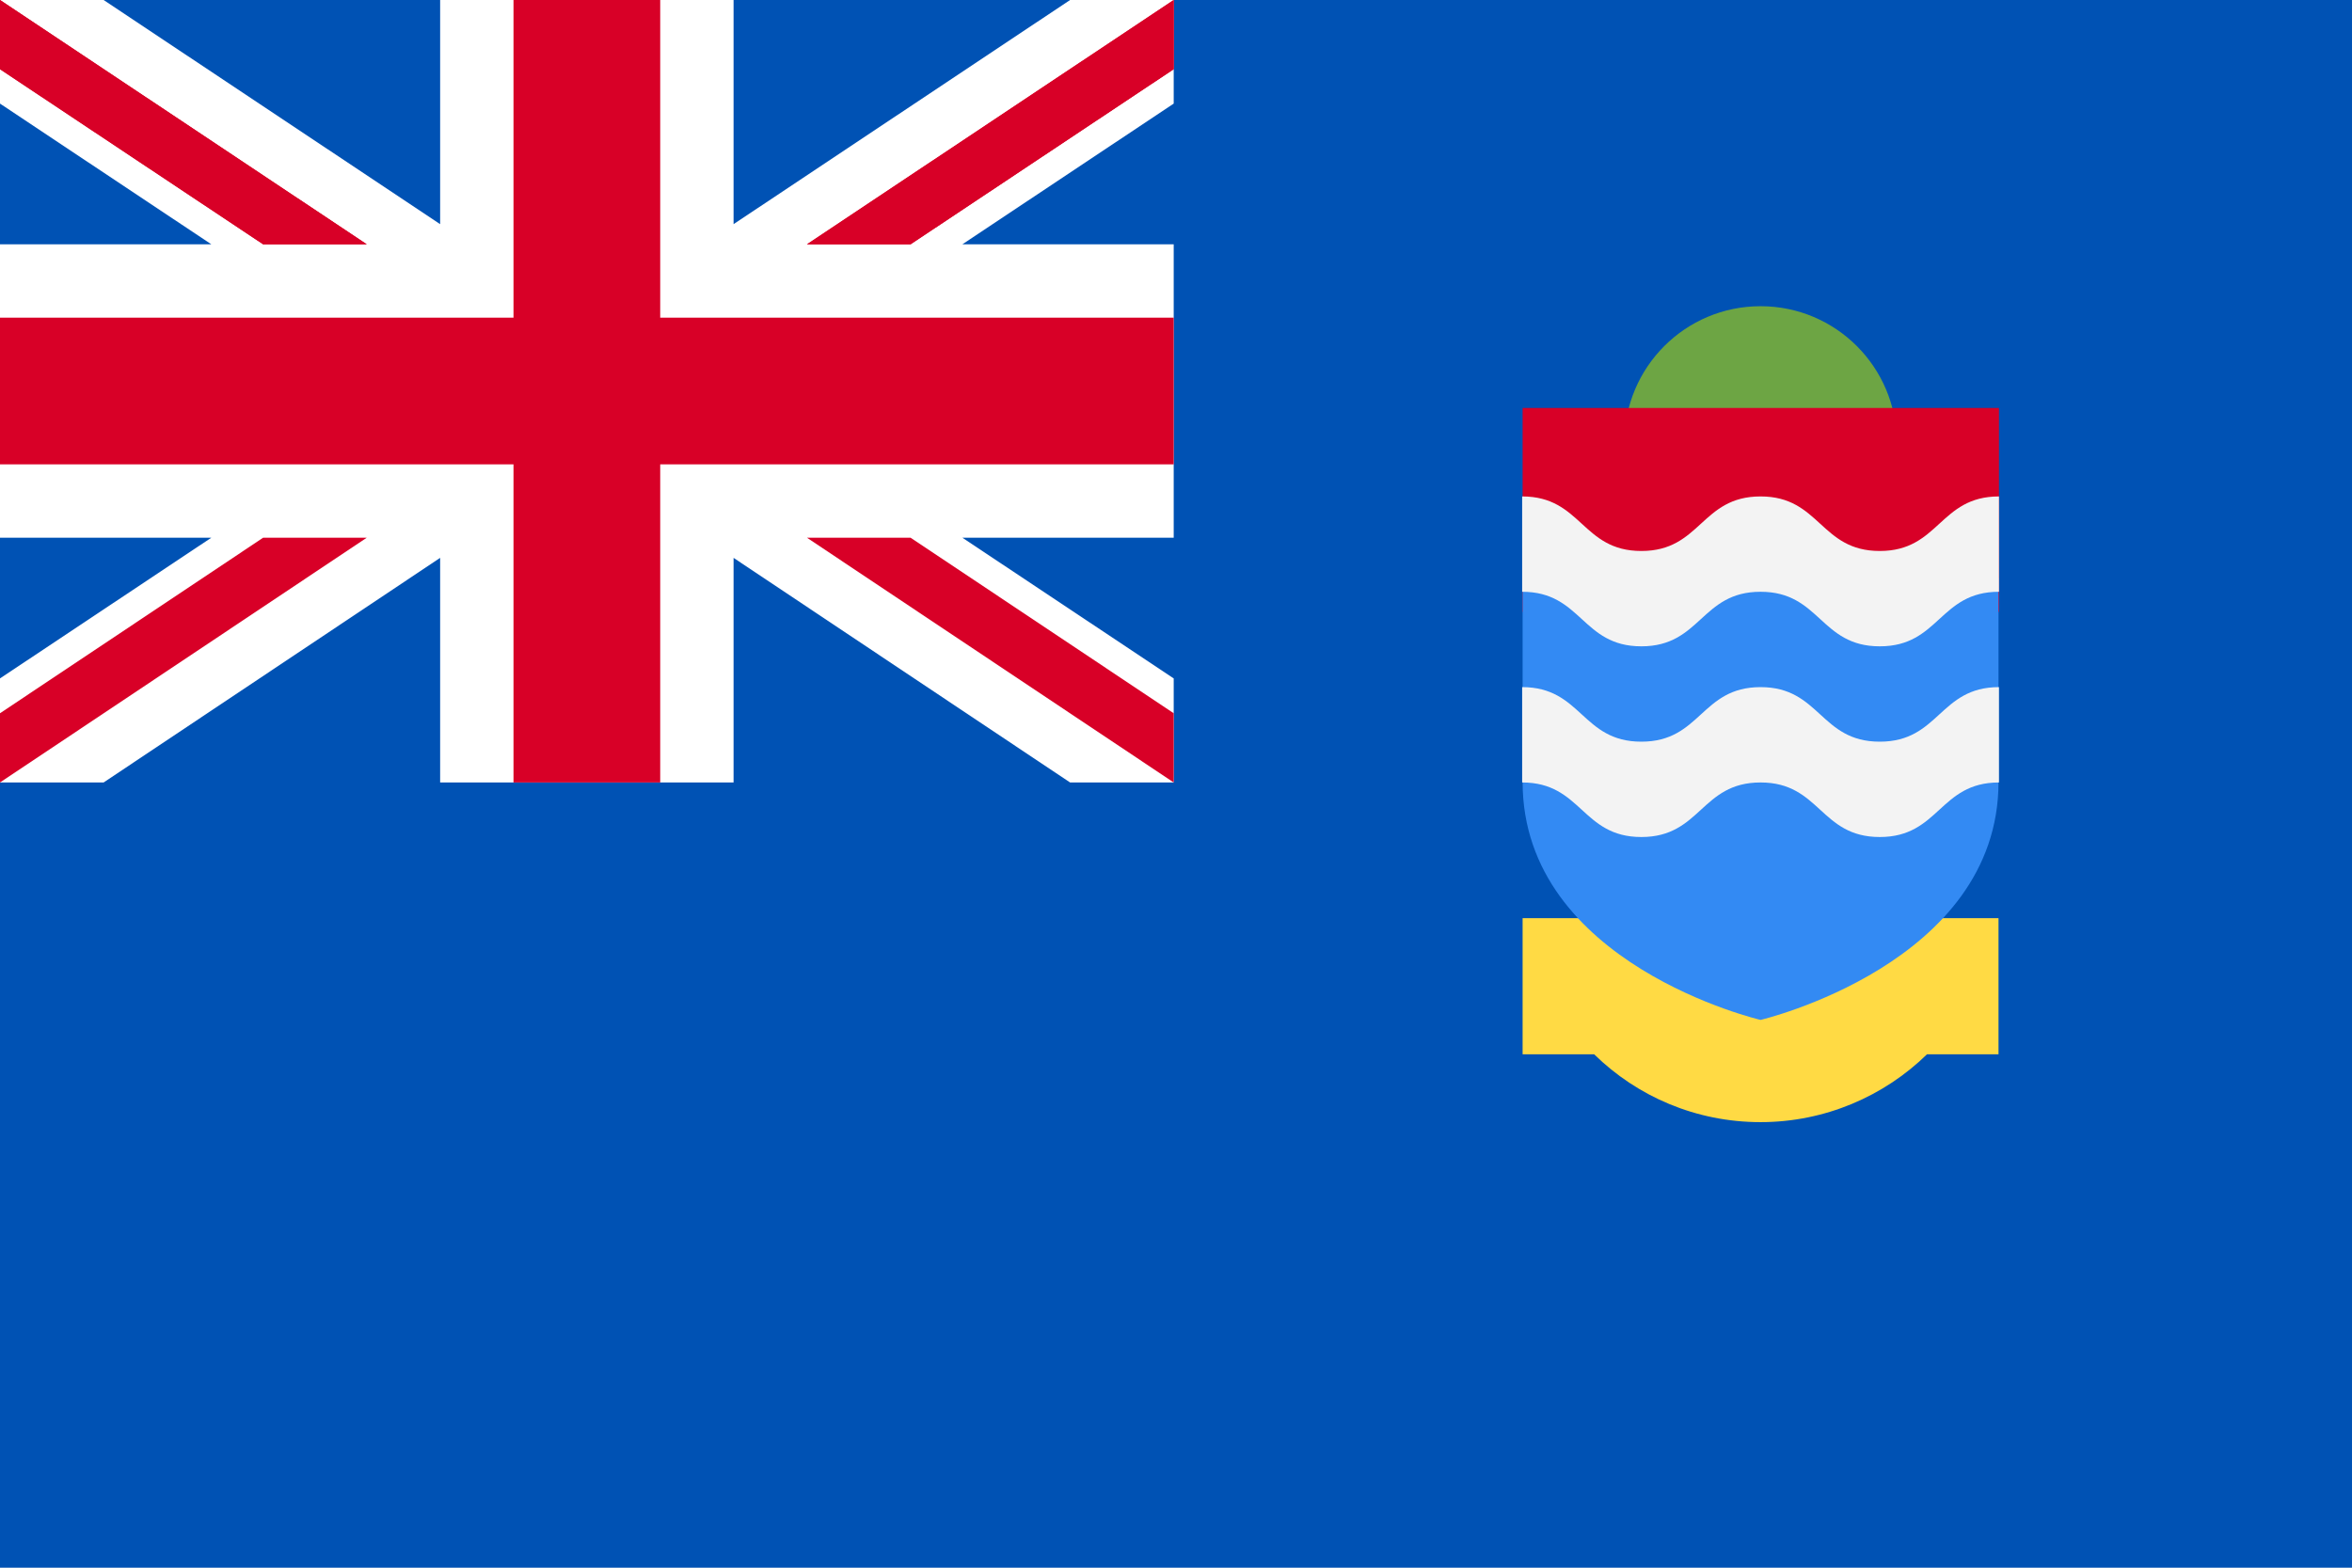
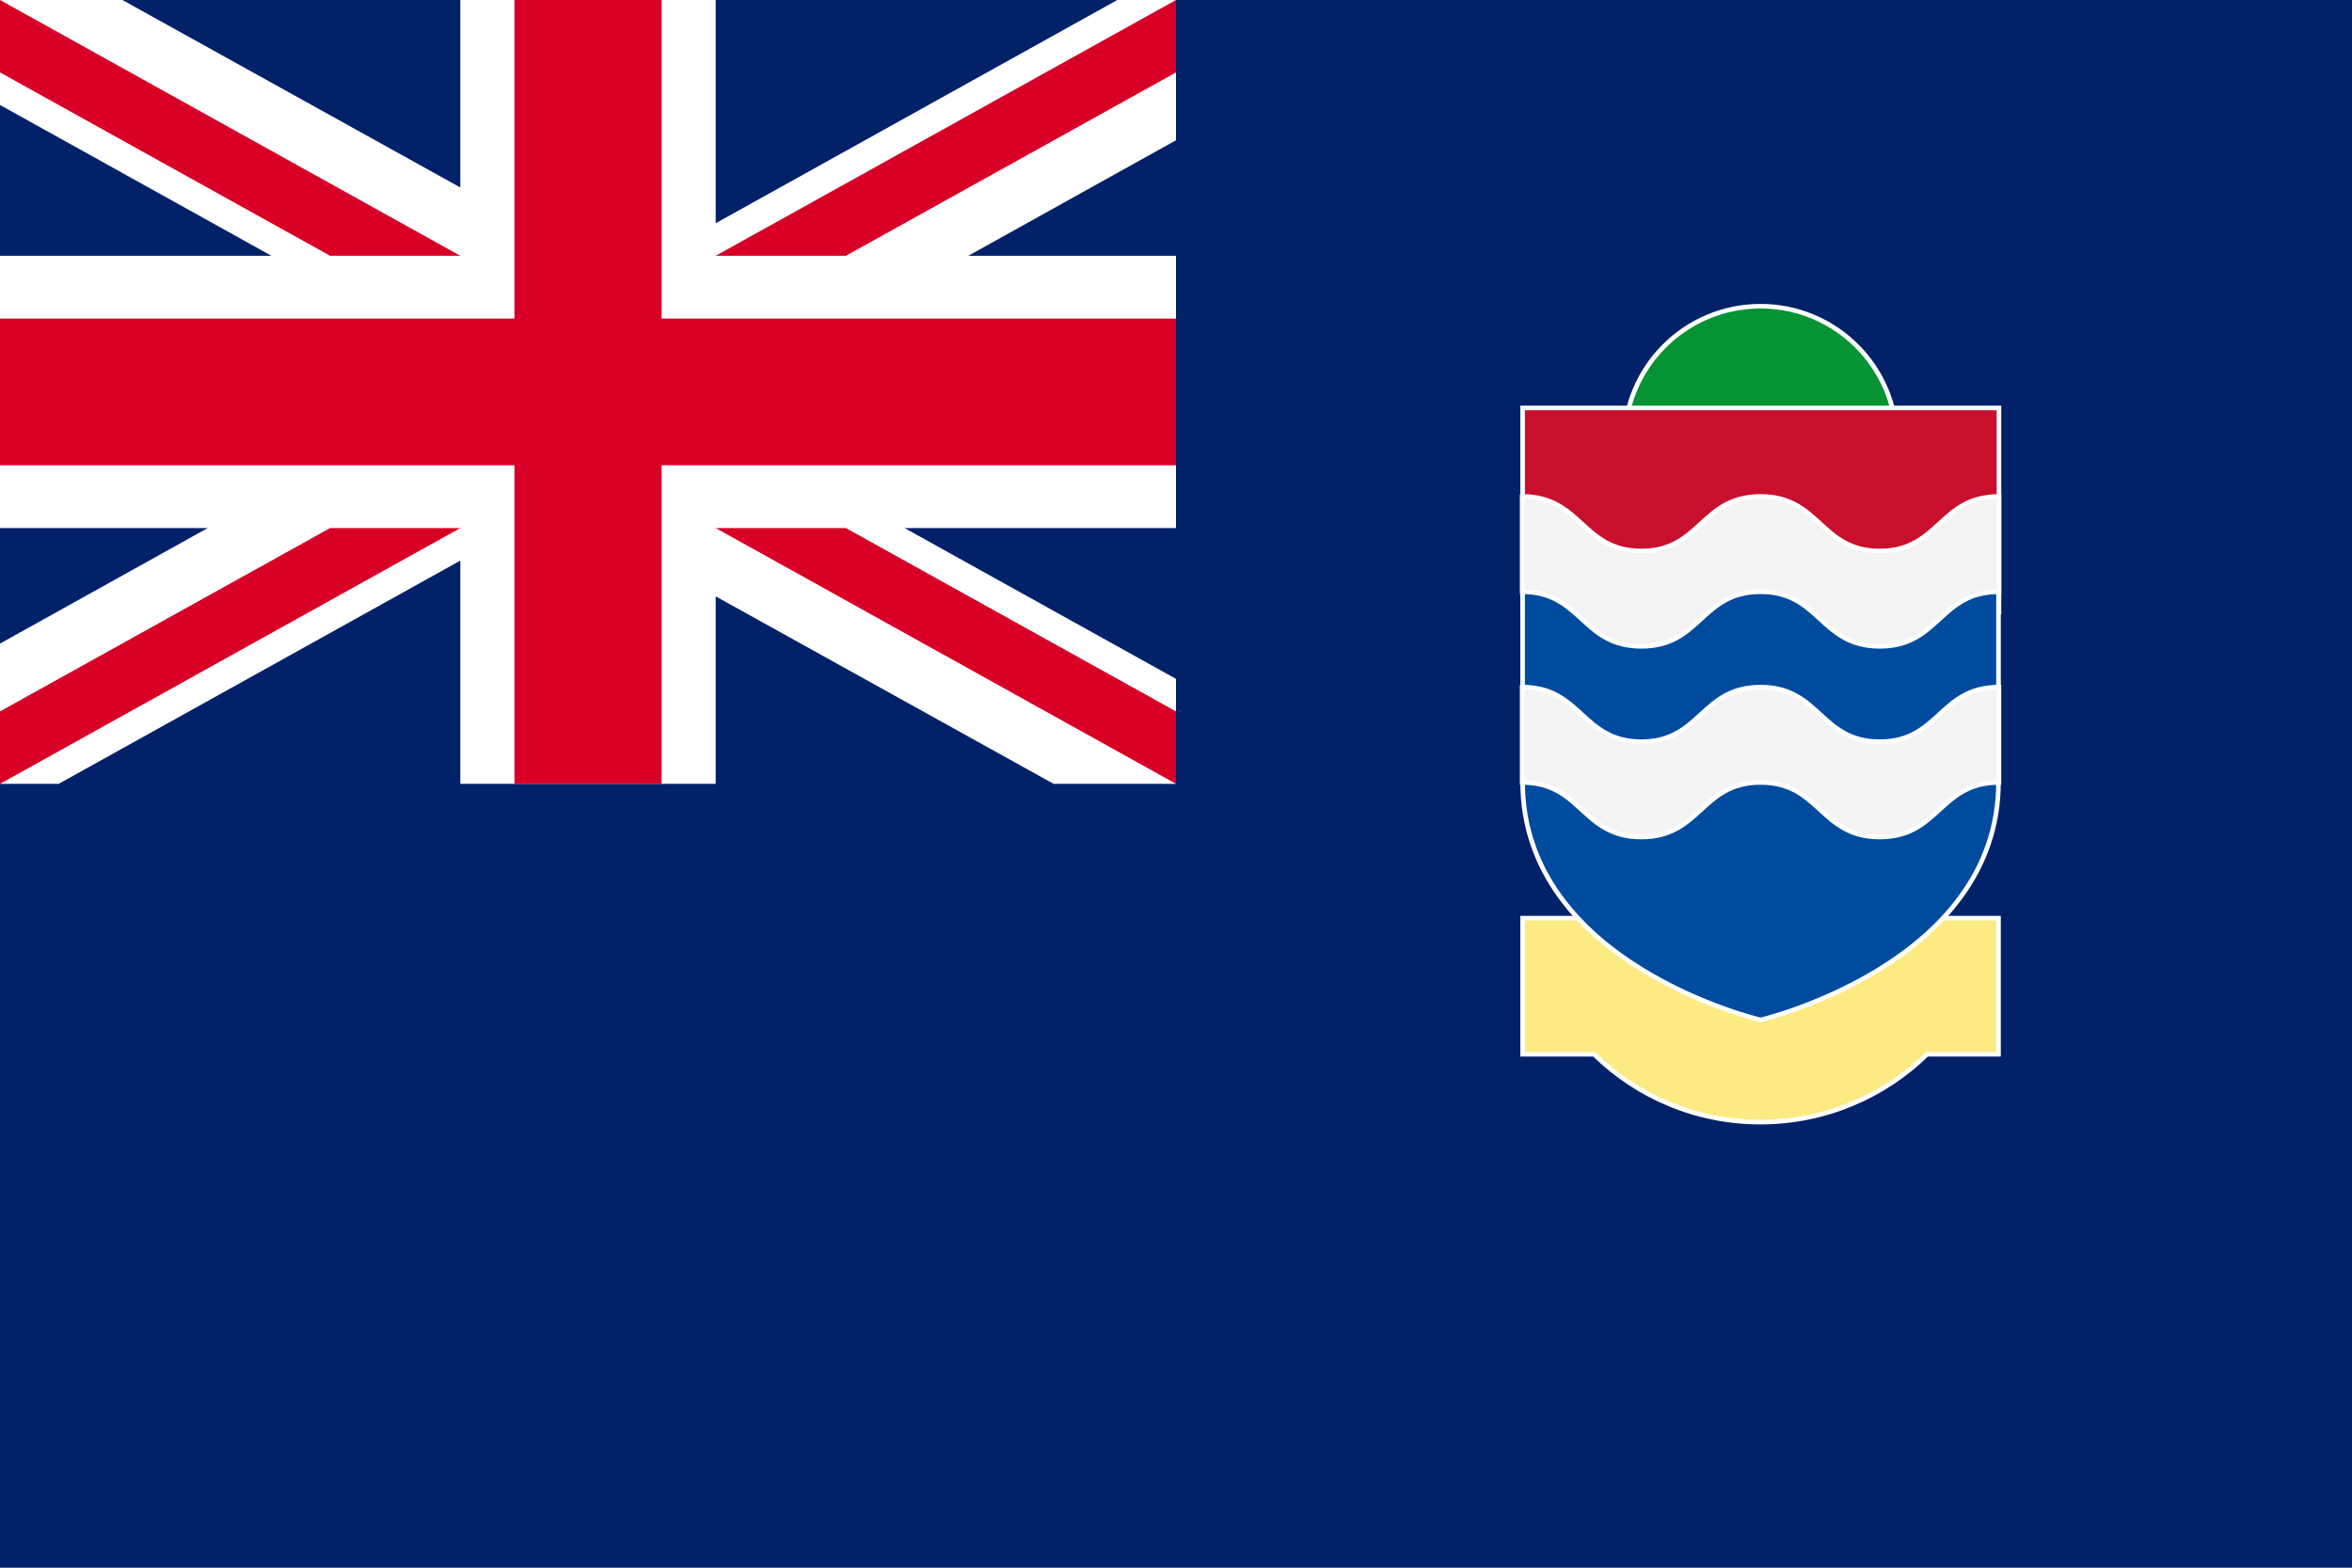
<svg xmlns="http://www.w3.org/2000/svg" viewBox="0 0 513 342">
-   <path fill="#0052B4" d="M0 0h513v342H0z" />
-   <circle fill="#6DA544" cx="384" cy="96.5" r="29.7" />
-   <path fill="#D80027" d="M332.1 89H436v44.5H332.1z" />
-   <path fill="#496E2D" d="M435.9 170.7z" />
-   <path fill="#FFDA44" d="M332.1 200.3V230h15.6c9.4 9.2 22.2 14.8 36.3 14.8 14.1 0 27-5.7 36.3-14.8H435.9v-29.7H332.1z" />
-   <path fill="#338AF3" d="M332.1 126.1v44.5c0 39.8 51.9 51.9 51.9 51.9s51.9-12.2 51.9-51.9v-44.5H332.1z" />
-   <g fill="#F3F3F3">
-     <path d="M384 149.9c-13 0-13 11.9-26 11.9s-13-11.9-26-11.9v20.8c13 0 13 11.9 26 11.9s13-11.9 26-11.9 13 11.9 26 11.9 13-11.9 26-11.9v-20.8c-13 0-13 11.9-26 11.9s-13-11.9-26-11.9zM384 108.3c-13 0-13 11.9-26 11.9s-13-11.9-26-11.9v20.8c13 0 13 11.9 26 11.9s13-11.9 26-11.9 13 11.9 26 11.9 13-11.9 26-11.9v-20.8c-13 0-13 11.9-26 11.9s-13-11.9-26-11.9z" />
+   <path fill="#012169" d="M0 0h513v342H0z" />
+   <g stroke="#fff">
+     <circle fill="#059334" cx="384" cy="96.5" r="29.7" />
+     <path fill="#c8102e" d="M332.1 89H436v44.5H332.1z" />
+     <path fill="#fcea83" d="M332.1 200.3V230h15.6c9.4 9.2 22.2 14.8 36.3 14.8 14.1 0 27-5.7 36.3-14.8H435.9v-29.7H332.1z" />
+     <path fill="#004b9e" d="M332.1 126.1v44.5c0 39.8 51.9 51.9 51.9 51.9s51.9-12.2 51.9-51.9v-44.5H332.1z" />
+     <g fill="#F3F3F3">
+       <path d="M384 149.9c-13 0-13 11.9-26 11.9s-13-11.9-26-11.9v20.8c13 0 13 11.9 26 11.9s13-11.9 26-11.9 13 11.9 26 11.9 13-11.9 26-11.9v-20.8c-13 0-13 11.9-26 11.9s-13-11.9-26-11.9zM384 108.3c-13 0-13 11.9-26 11.9s-13-11.9-26-11.9v20.8c13 0 13 11.9 26 11.9s13-11.9 26-11.9 13 11.9 26 11.9 13-11.9 26-11.9v-20.8c-13 0-13 11.9-26 11.9s-13-11.9-26-11.9z" />
+     </g>
  </g>
-   <path fill="#FFF" d="M256 0v22.6l-46.1 30.7H256v64h-46.1L256 148v22.7h-22.6l-73.4-49v49H96v-49l-73.4 49H0V148l46.1-30.7H0v-64h46.1L0 22.6V0h22.6L96 48.9V0h64v48.9L233.4 0z" />
+   <path fill="#012169" d="M0 0h256.5v171H0z" />
+   <g fill="#FFF">
+     <path d="M256.5 0v30.6l-45.3 25.2h45.3v59.4h-59.2l59.2 32.9V171h-26.7l-73.7-40.9V171h-55.7v-48.7L12.8 171H0v-30.6l45.3-25.2H0V55.8h59.2L0 22.9V0h26.7l73.7 40.9V0h55.7v48.7L243.7 0z" />
+     <path d="M156.1 115.2 256.5 171v-15.8l-72-40zM100.4 55.8 0 0v15.8l72 40z" />
+   </g>
  <g fill="#D80027">
-     <path d="M144 0h-32v69.3H0v32h112v69.4h32v-69.4h112v-32H144z" />
-     <path d="M0 0v15.1l57.4 38.2H80zM256 0v15.1l-57.4 38.2H176z" />
-     <path d="M0 0v15.1l57.4 38.2H80zM256 0v15.1l-57.4 38.2H176zM0 170.7v-15.1l57.4-38.3H80zM256 170.7v-15.1l-57.4-38.3H176z" />
+     <path d="M144.3 0h-32.1v69.5H0v32h112.2V171h32.1v-69.5h112.2v-32H144.3z" />
+     <path d="M156.1 115.2 256.5 171v-15.8l-72-40zM72 115.2l-72 40V171l100.4-55.8zM100.4 55.8 0 0v15.8l72 40zM184.5 55.8l72-40V0L156.1 55.8z" />
  </g>
</svg>
